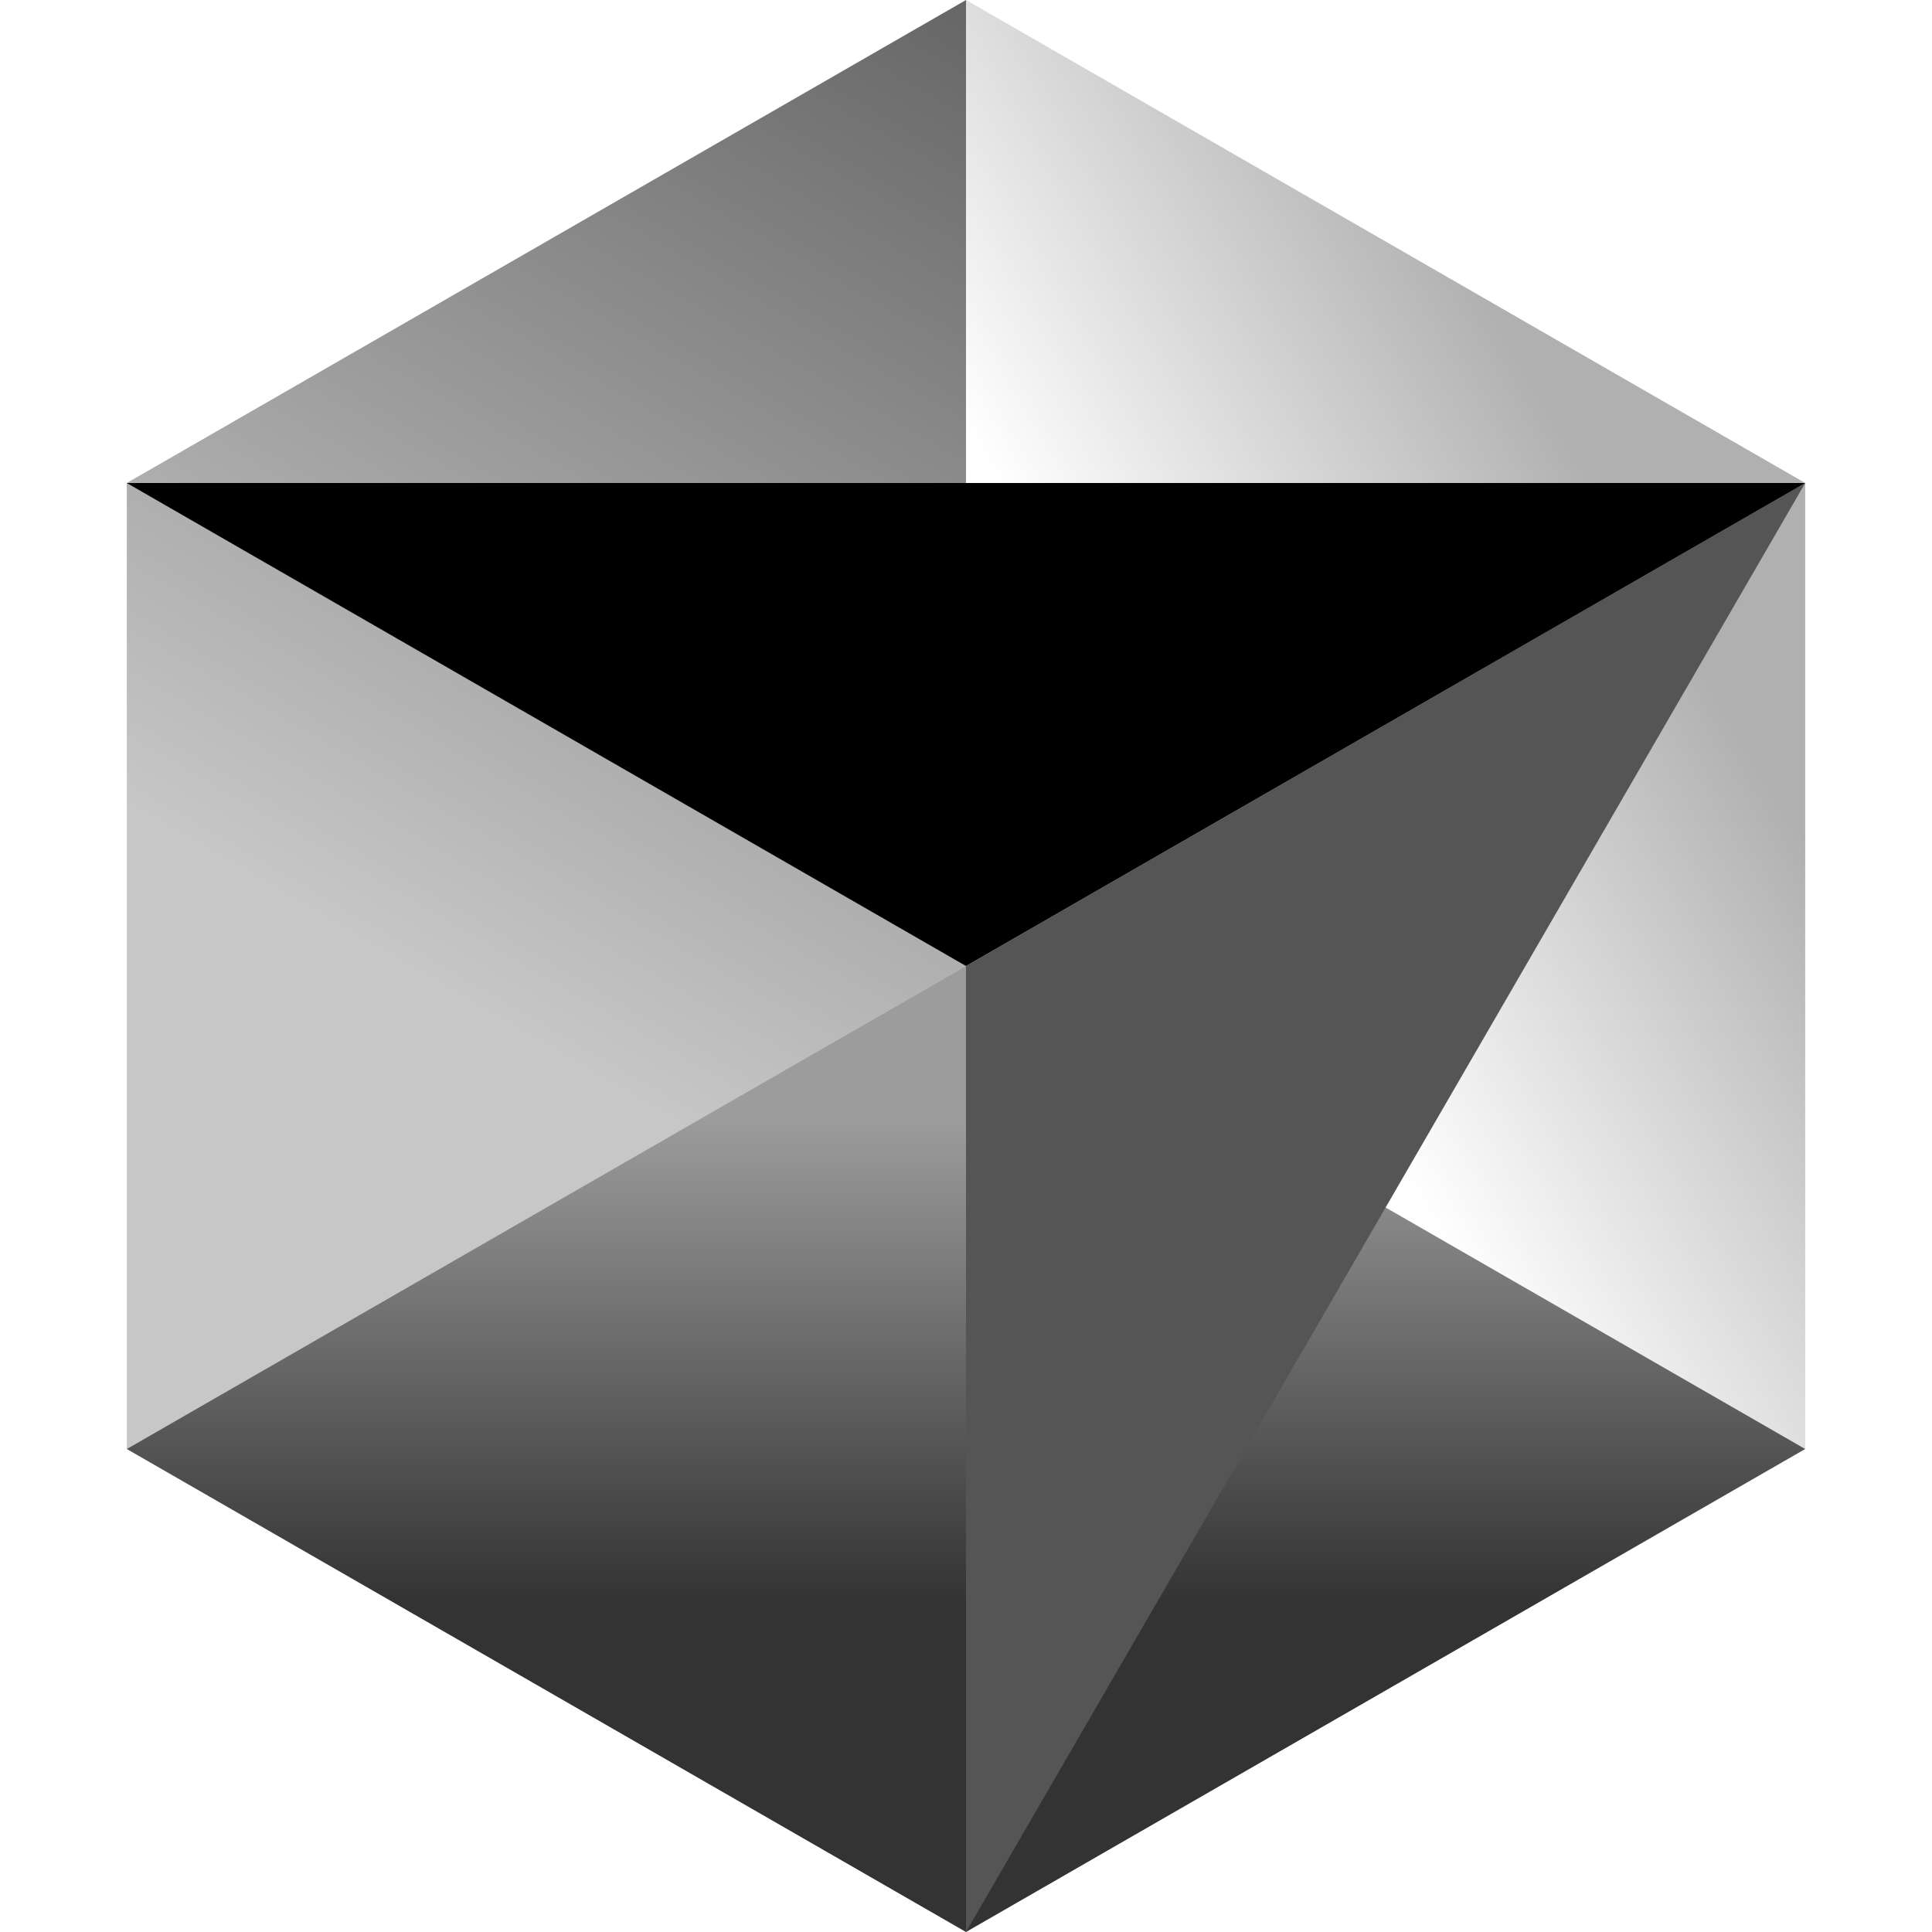
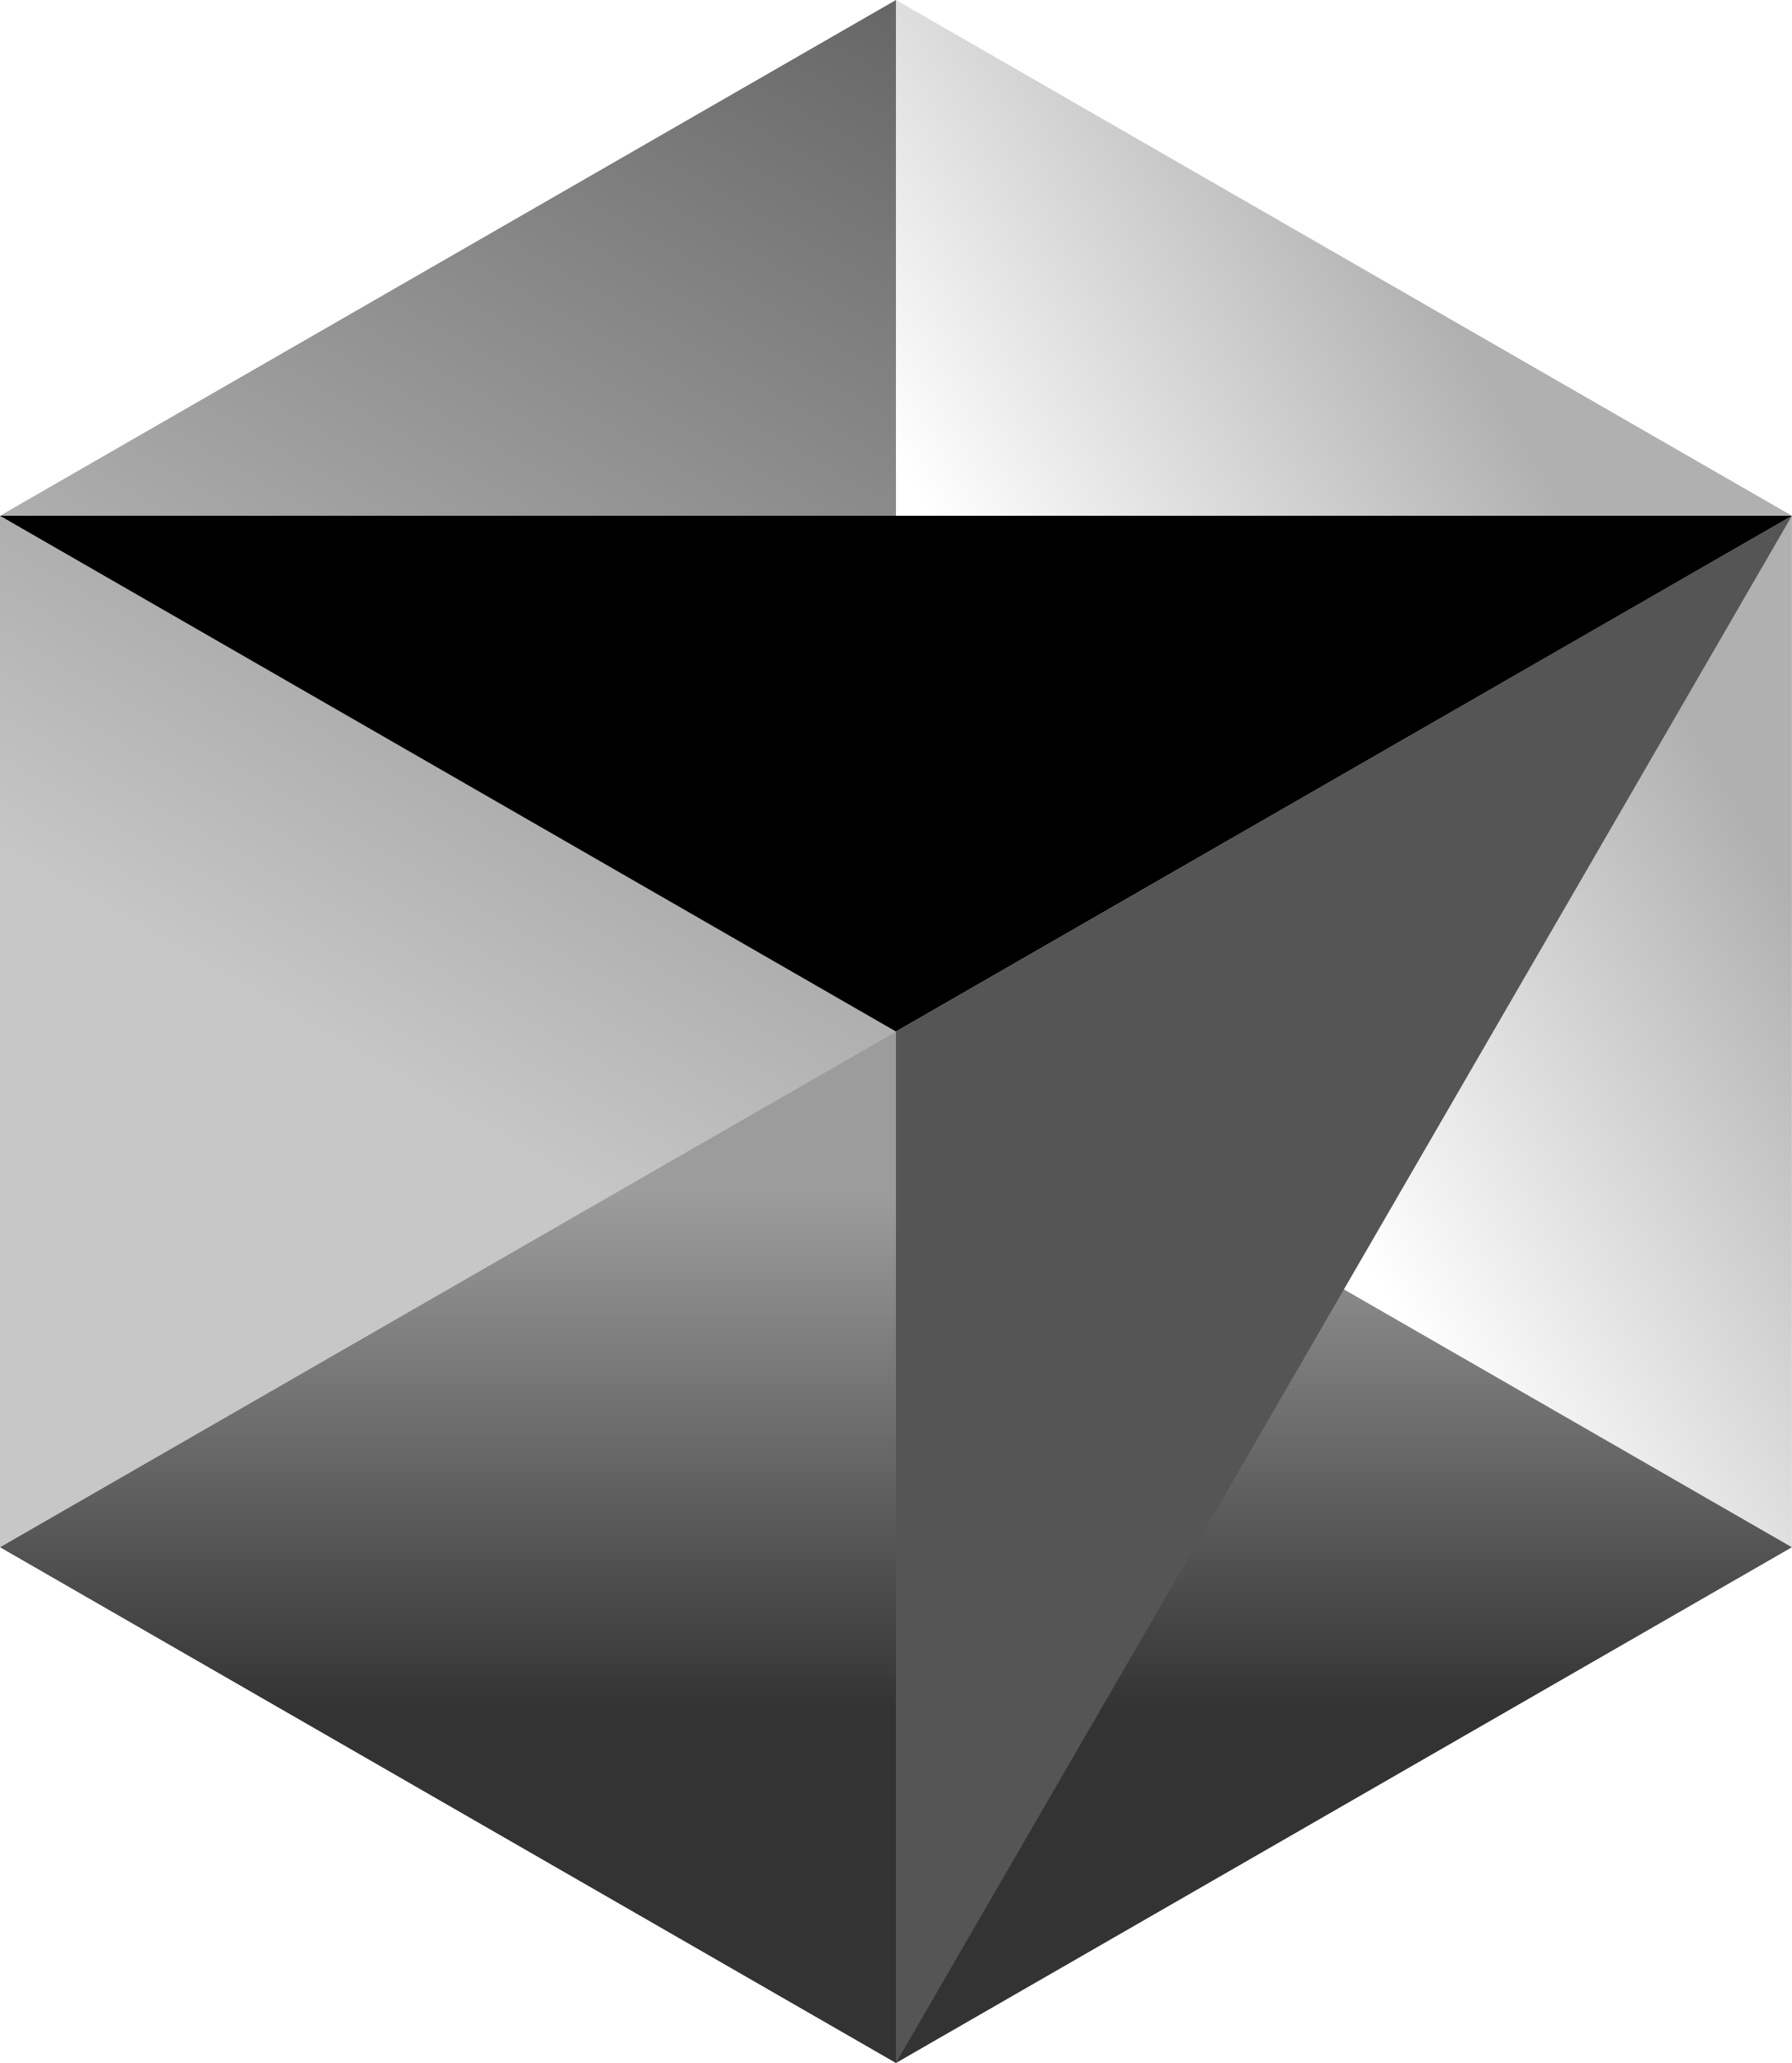
- <svg xmlns="http://www.w3.org/2000/svg" viewBox="0 0 128 128">
+ <svg xmlns="http://www.w3.org/2000/svg" viewBox="8.4 0 111.2 128">
  <path fill="url(#SVG2pKMedUq)" d="m64 128l55.6-32L64 64L8.4 96Z" />
  <path fill="url(#SVGA2bnqcPY)" d="M119.6 96V32L64 0v64Z" />
  <path fill="url(#SVGPbrgK0dR)" d="M64 0L8.4 32v64L64 64Z" />
  <path fill="#555" d="M119.6 32L64 128V64Z" />
  <path d="M119.6 32L64 64L8.4 32Z" />
  <defs>
    <linearGradient id="SVG2pKMedUq" x1="11.925" x2="11.925" y1="12" y2="24" gradientTransform="translate(.4)scale(5.33333)" gradientUnits="userSpaceOnUse">
      <stop offset=".16" stop-opacity="0.39" />
      <stop offset=".658" stop-opacity="0.8" />
    </linearGradient>
    <linearGradient id="SVGA2bnqcPY" x1="22.35" x2="11.925" y1="6.037" y2="12.15" gradientTransform="translate(.4)scale(5.33333)" gradientUnits="userSpaceOnUse">
      <stop offset=".182" stop-opacity="0.31" />
      <stop offset=".715" stop-opacity="0" />
    </linearGradient>
    <linearGradient id="SVGPbrgK0dR" x1="11.925" x2="1.5" y1="0" y2="18" gradientTransform="translate(.4)scale(5.33333)" gradientUnits="userSpaceOnUse">
      <stop stop-opacity="0.6" />
      <stop offset=".667" stop-opacity="0.22" />
    </linearGradient>
  </defs>
</svg>
